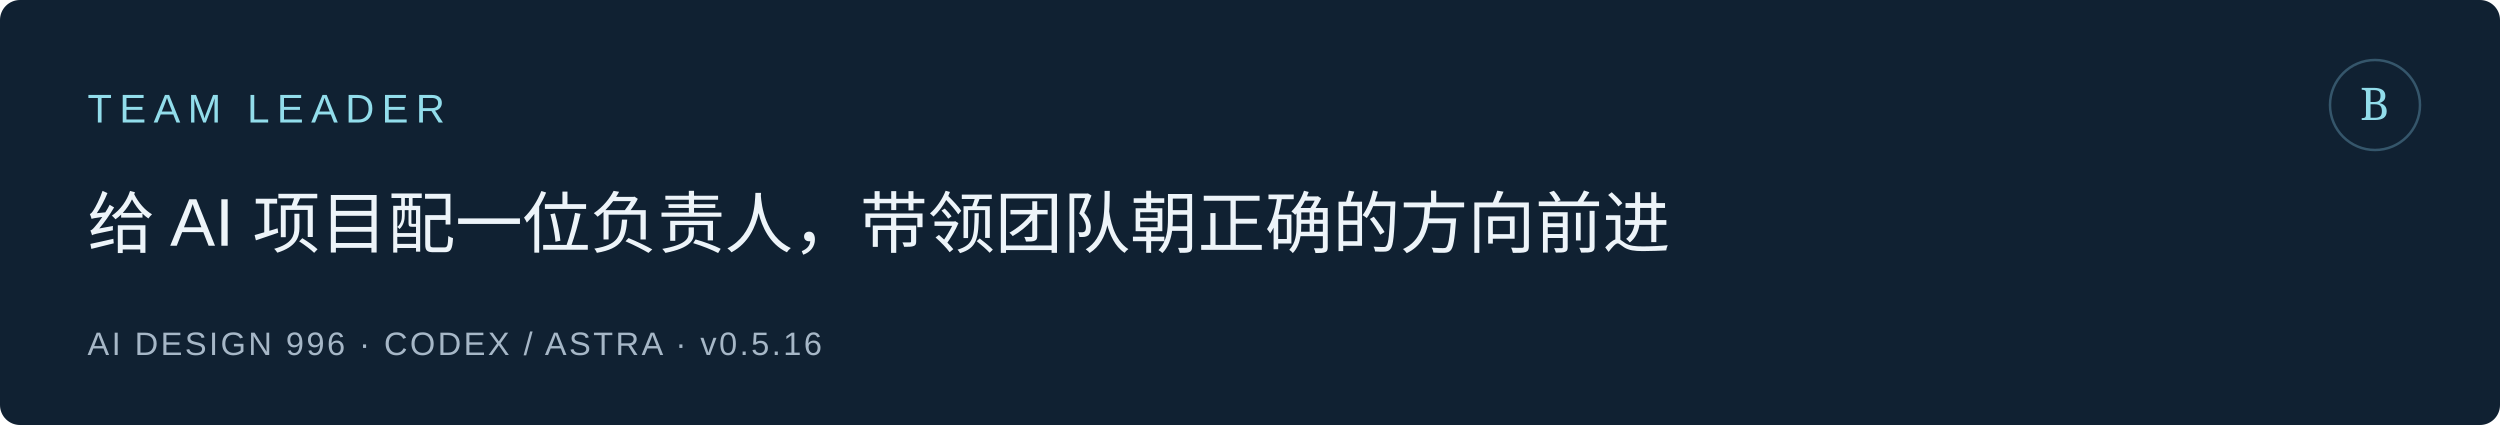
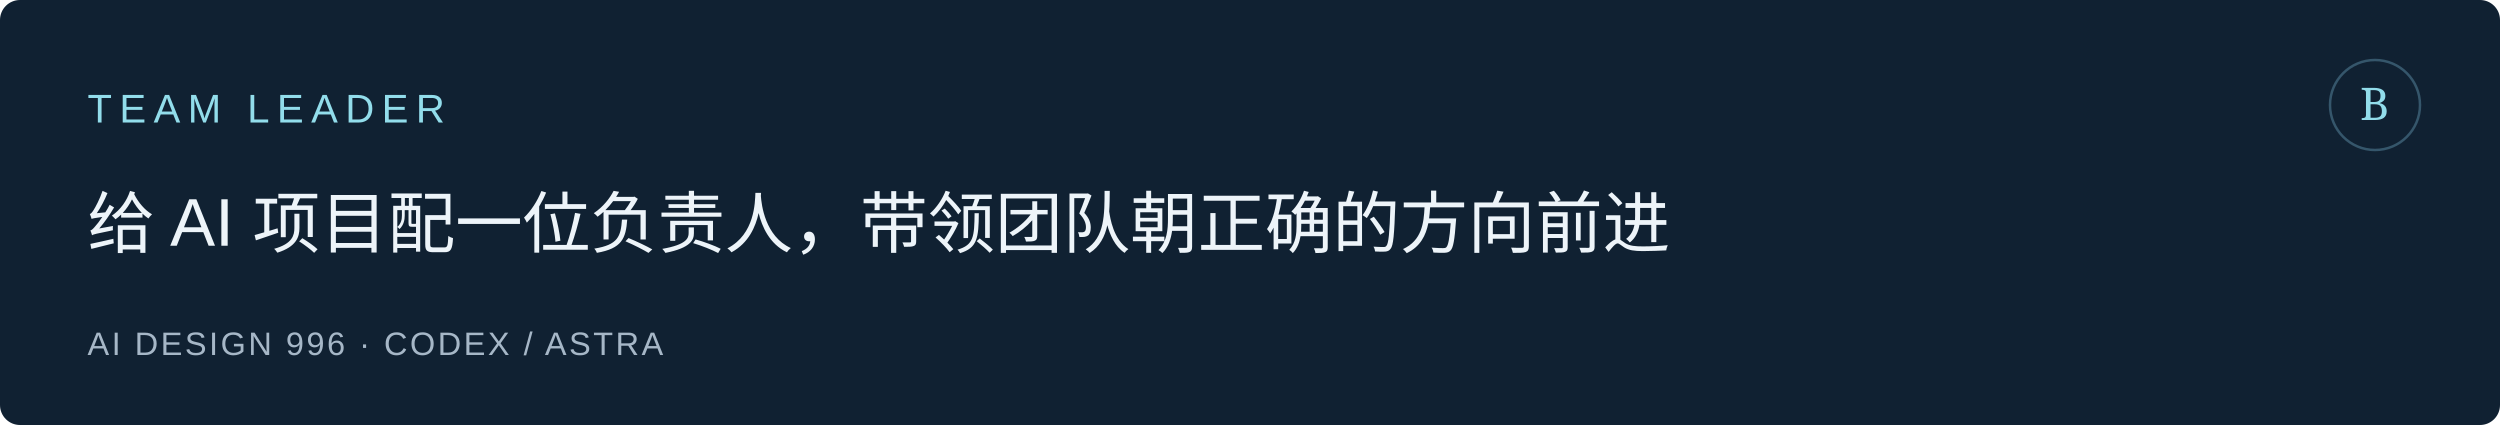
<svg xmlns="http://www.w3.org/2000/svg" width="1000" height="170" viewBox="0 0 1000 170">
  <rect width="1000" height="170" rx="8" fill="#102132" />
  <text x="35" y="49" fill="#92ddeb" font-family="Arial,sans-serif" font-size="16" letter-spacing="3">TEAM LEADER</text>
  <text x="35" y="99" fill="#edf4f9" font-family="Arial,Microsoft YaHei,sans-serif" font-size="27">给 AI 项目配一位负责人，带领团队朝正确的方向前进</text>
-   <text x="35" y="142" fill="#a6b7c7" font-family="Arial,sans-serif" font-size="13" letter-spacing="1">AI DESIGN 996 · CODEX / ASTRA · v0.5.16</text>
+   <text x="35" y="142" fill="#a6b7c7" font-family="Arial,sans-serif" font-size="13" letter-spacing="1">AI DESIGN 996 · CODEX / ASTRA</text>
  <circle cx="950" cy="42" r="18" fill="none" stroke="#35566b" />
  <text x="944" y="48" fill="#92ddeb" font-family="Georgia,serif" font-size="18">B</text>
</svg>
